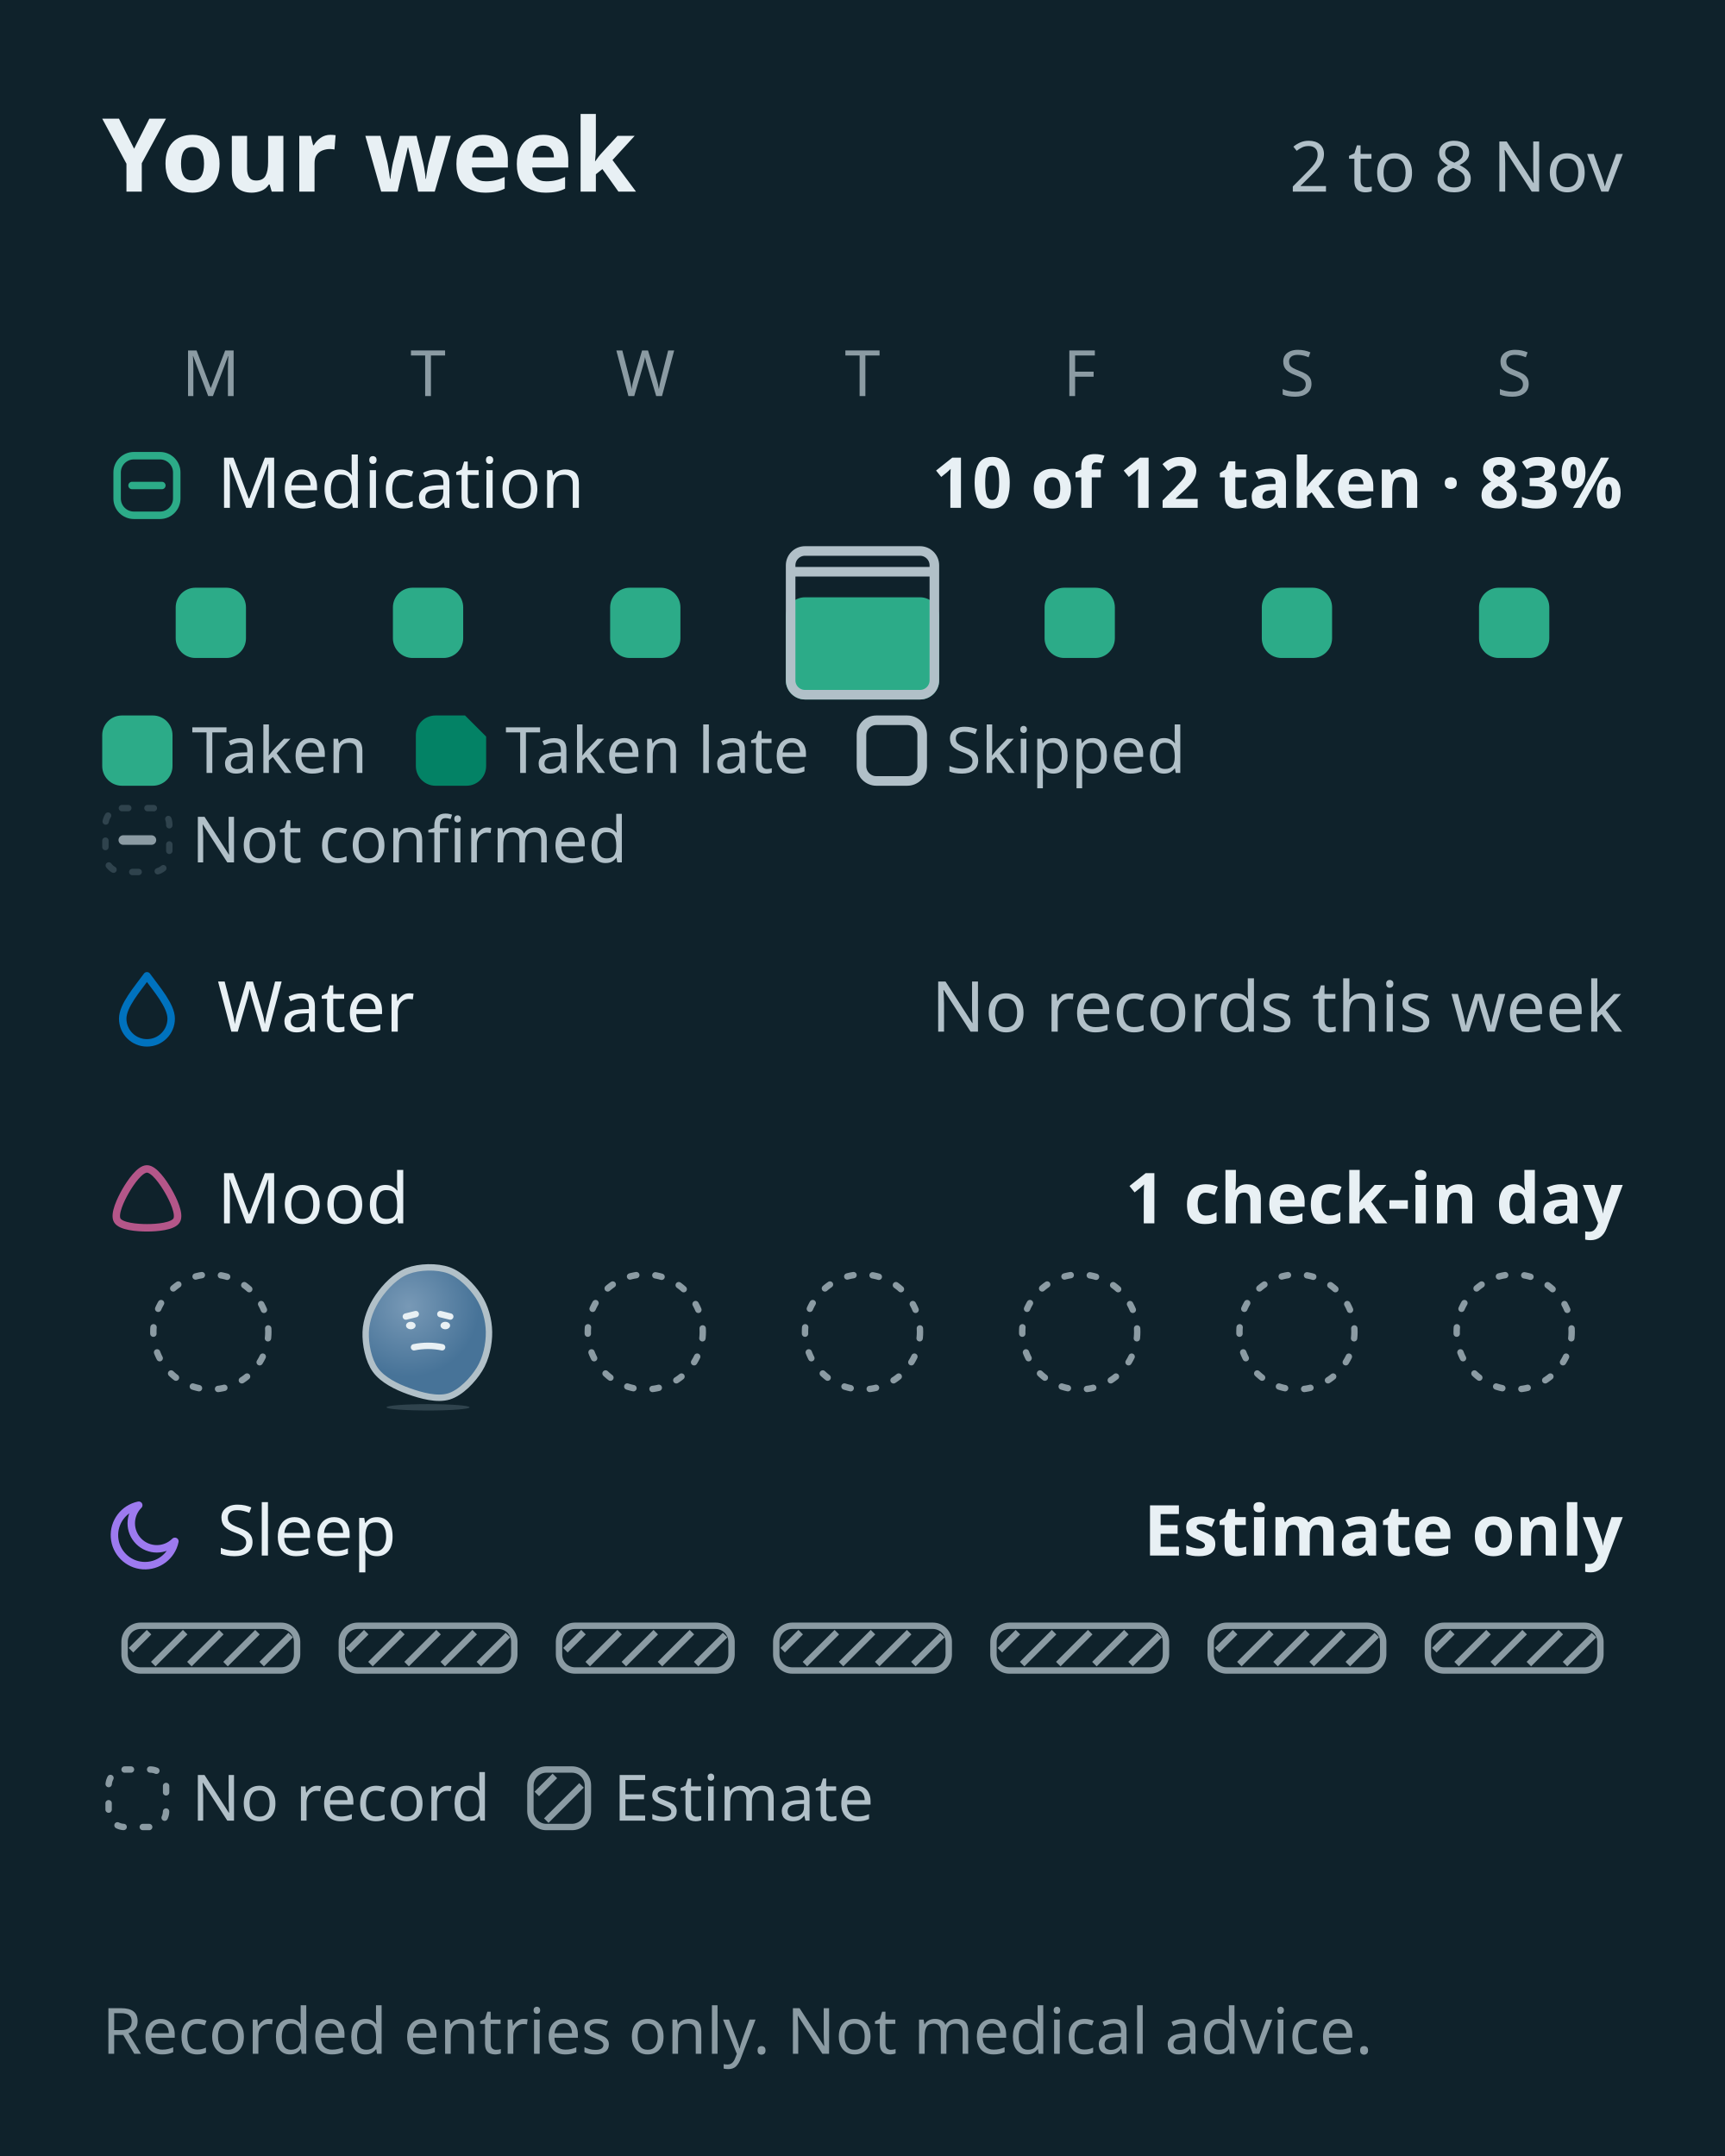
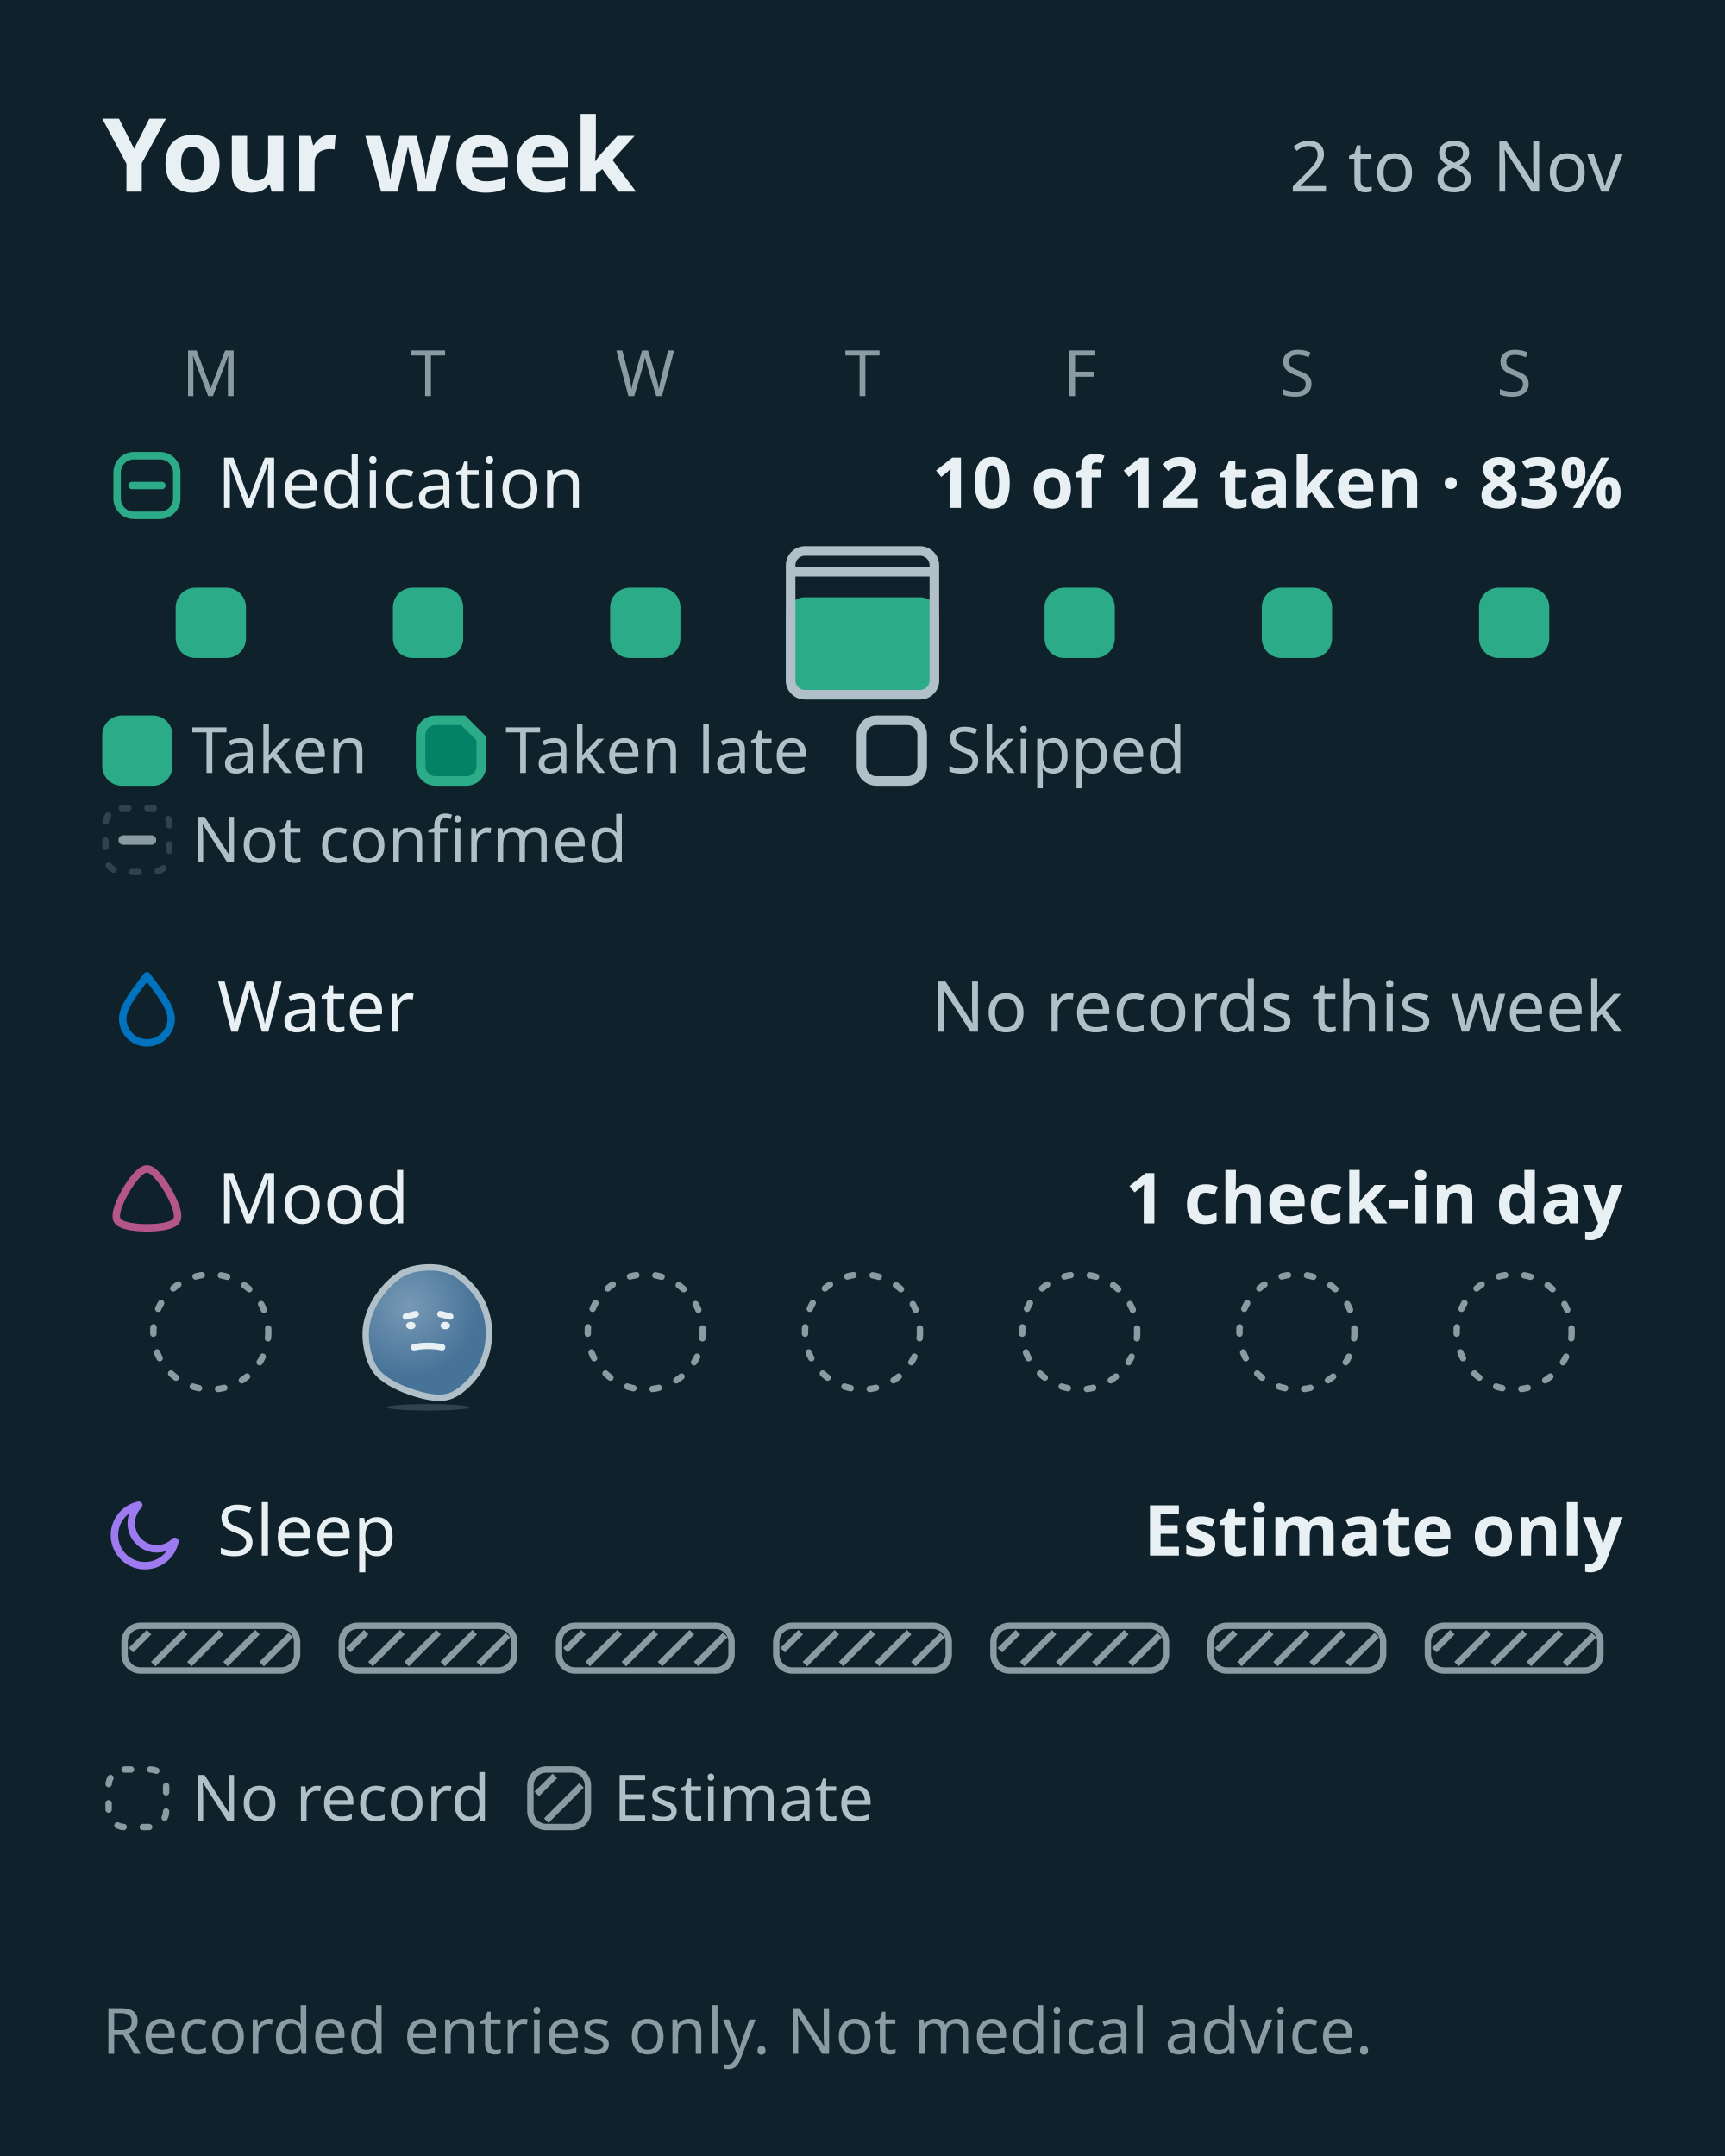
<svg xmlns="http://www.w3.org/2000/svg" width="1080" height="1350" viewBox="0 0 1080 1350">
  <defs>
    <radialGradient id="g1" gradientUnits="userSpaceOnUse" cx="256" cy="818" r="44">
      <stop offset="0" stop-color="#7899b6" />
      <stop offset="1" stop-color="#477398" />
    </radialGradient>
  </defs>
  <rect width="1080" height="1350" fill="#0f222b" />
  <text x="64" y="120" font-family="Geologica" font-weight="600" font-size="64" fill="#e8f0f4">Your week</text>
  <text x="1016" y="120" font-family="IBM Plex Sans" font-weight="500" font-size="44" fill="#b1c0c8" text-anchor="end">2 to 8 Nov</text>
  <text x="132" y="248" font-family="IBM Plex Sans" font-weight="500" font-size="40" fill="#8b9ba3" text-anchor="middle">M</text>
  <text x="268" y="248" font-family="IBM Plex Sans" font-weight="500" font-size="40" fill="#8b9ba3" text-anchor="middle">T</text>
  <text x="404" y="248" font-family="IBM Plex Sans" font-weight="500" font-size="40" fill="#8b9ba3" text-anchor="middle">W</text>
  <text x="540" y="248" font-family="IBM Plex Sans" font-weight="500" font-size="40" fill="#8b9ba3" text-anchor="middle">T</text>
  <text x="676" y="248" font-family="IBM Plex Sans" font-weight="500" font-size="40" fill="#8b9ba3" text-anchor="middle">F</text>
  <text x="812" y="248" font-family="IBM Plex Sans" font-weight="500" font-size="40" fill="#8b9ba3" text-anchor="middle">S</text>
  <text x="948" y="248" font-family="IBM Plex Sans" font-weight="500" font-size="40" fill="#8b9ba3" text-anchor="middle">S</text>
  <g>
    <rect x="73.33" y="285.33" width="37.33" height="37.33" rx="10.5" fill="none" stroke="#2cab88" stroke-width="4.67" stroke-linecap="round" stroke-linejoin="round" />
    <line x1="82.67" y1="304" x2="101.33" y2="304" stroke="#2cab88" stroke-width="4.67" stroke-linecap="round" stroke-linejoin="round" />
  </g>
  <text x="136" y="318" font-family="IBM Plex Sans" font-weight="500" font-size="44" fill="#e8f0f4">Medication</text>
  <text x="1016" y="318" font-family="IBM Plex Sans" font-weight="600" font-size="44" fill="#e8f0f4" text-anchor="end">10 of 12 taken · 83%</text>
  <g>
    <rect x="110" y="368" width="44" height="44" rx="12.32" fill="#2cab88" />
  </g>
  <g>
    <rect x="246" y="368" width="44" height="44" rx="12.32" fill="#2cab88" />
  </g>
  <g>
    <rect x="382" y="368" width="44" height="44" rx="12.32" fill="#2cab88" />
  </g>
  <g>
    <rect x="492" y="374" width="96" height="64" rx="12" fill="#2cab88" />
    <line x1="495" y1="358" x2="585" y2="358" stroke="#b1c0c8" stroke-width="6" />
    <rect x="495" y="345" width="90" height="90" rx="9" fill="none" stroke="#b1c0c8" stroke-width="6" />
  </g>
  <g>
    <rect x="654" y="368" width="44" height="44" rx="12.32" fill="#2cab88" />
  </g>
  <g>
    <rect x="790" y="368" width="44" height="44" rx="12.32" fill="#2cab88" />
  </g>
  <g>
    <rect x="926" y="368" width="44" height="44" rx="12.32" fill="#2cab88" />
  </g>
  <g>
    <rect x="64" y="448" width="44" height="44" rx="12.32" fill="#2cab88" />
  </g>
  <text x="120" y="484" font-family="IBM Plex Sans" font-weight="500" font-size="40" fill="#b1c0c8">Taken</text>
  <g>
-     <path d="M272.68 448 L291.16 448 L304.36 461.2 L304.36 479.68 A12.32 12.32 0 0 1 292.04 492 L272.68 492 A12.32 12.32 0 0 1 260.36 479.68 L260.36 460.32 A12.32 12.32 0 0 1 272.68 448 Z" fill="#038265" />
+     <path d="M272.68 451 L289.96 451 L301.36 462.4 L301.36 479.68 A9.32 9.32 0 0 1 292.04 489 L272.68 489 A9.32 9.32 0 0 1 263.36 479.68 L263.36 460.32 A9.32 9.32 0 0 1 272.68 451 Z" fill="#038265" stroke="#2cab88" stroke-width="6" />
  </g>
  <text x="316.36" y="484" font-family="IBM Plex Sans" font-weight="500" font-size="40" fill="#b1c0c8">Taken late</text>
  <g>
    <rect x="539.36" y="451" width="38" height="38" rx="9.32" fill="none" stroke="#b1c0c8" stroke-width="6" />
  </g>
  <text x="592.36" y="484" font-family="IBM Plex Sans" font-weight="500" font-size="40" fill="#b1c0c8">Skipped</text>
  <g>
    <rect x="66" y="506" width="40" height="40" rx="10.32" fill="none" stroke="#2f434d" stroke-width="4" stroke-linecap="round" stroke-linejoin="round" stroke-dasharray="4 12" />
    <line x1="77.2" y1="526" x2="94.8" y2="526" stroke="#8b9ba3" stroke-width="6" stroke-linecap="round" stroke-linejoin="round" />
  </g>
  <text x="120" y="540" font-family="IBM Plex Sans" font-weight="500" font-size="40" fill="#b1c0c8">Not confirmed</text>
  <g>
    <path d="M92 611 C85.93 619.4 76.83 629.67 76.83 637.83 A15.17 15.17 0 0 0 107.17 637.83 C107.17 629.67 98.07 619.4 92 611 Z" fill="none" stroke="#0072be" stroke-width="4.67" stroke-linecap="round" stroke-linejoin="round" />
  </g>
  <text x="136" y="646" font-family="IBM Plex Sans" font-weight="500" font-size="44" fill="#e8f0f4">Water</text>
  <text x="1016" y="646" font-family="IBM Plex Sans" font-weight="400" font-size="44" fill="#b1c0c8" text-anchor="end">No records this week</text>
  <g>
    <path d="M92 731.93 C96.45 731.93 102.24 740.33 105.34 745.7 C108.44 751.07 112.81 760.28 110.59 764.13 C108.37 767.98 98.2 768.8 92 768.8 C85.8 768.8 75.63 767.98 73.41 764.13 C71.19 760.28 75.56 751.07 78.66 745.7 C81.76 740.33 87.55 731.93 92 731.93 Z" fill="none" stroke="#b45689" stroke-width="4.67" stroke-linecap="round" stroke-linejoin="round" />
  </g>
  <text x="136" y="766" font-family="IBM Plex Sans" font-weight="500" font-size="44" fill="#e8f0f4">Mood</text>
  <text x="1016" y="766" font-family="IBM Plex Sans" font-weight="600" font-size="44" fill="#e8f0f4" text-anchor="end">1 check-in day</text>
  <g>
    <circle cx="132" cy="834" r="36" fill="none" stroke="#8b9ba3" stroke-width="4" stroke-linecap="round" stroke-linejoin="round" stroke-dasharray="4 12" />
  </g>
  <g>
    <ellipse cx="268" cy="881.2" rx="26" ry="2" fill="#2f434d" />
    <path d="M306.16 834 C306.27 841.61 304.38 850.67 300.2 857.4 C296.03 864.13 288.49 872.09 281.12 874.37 C273.74 876.66 263.61 873.86 255.94 871.11 C248.27 868.37 239.6 864.09 235.1 857.9 C230.61 851.72 228.68 841.65 228.96 834 C229.24 826.35 232.41 818.36 236.78 812 C241.16 805.64 247.85 798.59 255.21 795.82 C262.57 793.06 273.53 792.75 280.93 795.4 C288.33 798.05 295.38 805.31 299.59 811.74 C303.79 818.17 306.06 826.39 306.16 834 Z" fill="url(#g1)" stroke="#b1c0c8" stroke-width="4" stroke-linecap="round" stroke-linejoin="round" />
    <ellipse cx="257.2" cy="830" rx="3" ry="2.34" fill="#e8f0f4" />
    <ellipse cx="278.8" cy="830" rx="3" ry="2.34" fill="#e8f0f4" />
    <path d="M259.2 843.6 Q268 841.8 276.8 843.6" fill="none" stroke="#e8f0f4" stroke-width="4" stroke-linecap="round" stroke-linejoin="round" />
    <line x1="254.1" y1="824.37" x2="260.3" y2="822.83" stroke="#e8f0f4" stroke-width="4" stroke-linecap="round" stroke-linejoin="round" />
    <line x1="281.9" y1="824.37" x2="275.7" y2="822.83" stroke="#e8f0f4" stroke-width="4" stroke-linecap="round" stroke-linejoin="round" />
  </g>
  <g>
    <circle cx="404" cy="834" r="36" fill="none" stroke="#8b9ba3" stroke-width="4" stroke-linecap="round" stroke-linejoin="round" stroke-dasharray="4 12" />
  </g>
  <g>
    <circle cx="540" cy="834" r="36" fill="none" stroke="#8b9ba3" stroke-width="4" stroke-linecap="round" stroke-linejoin="round" stroke-dasharray="4 12" />
  </g>
  <g>
    <circle cx="676" cy="834" r="36" fill="none" stroke="#8b9ba3" stroke-width="4" stroke-linecap="round" stroke-linejoin="round" stroke-dasharray="4 12" />
  </g>
  <g>
    <circle cx="812" cy="834" r="36" fill="none" stroke="#8b9ba3" stroke-width="4" stroke-linecap="round" stroke-linejoin="round" stroke-dasharray="4 12" />
  </g>
  <g>
    <circle cx="948" cy="834" r="36" fill="none" stroke="#8b9ba3" stroke-width="4" stroke-linecap="round" stroke-linejoin="round" stroke-dasharray="4 12" />
  </g>
  <g>
    <path d="M109.5 965.13 A19.13 19.13 0 1 1 86.87 942.5 A15.4 15.4 0 0 0 109.5 965.13 Z" fill="none" stroke="#9d7aef" stroke-width="4.67" stroke-linecap="round" stroke-linejoin="round" />
  </g>
  <text x="136" y="974" font-family="IBM Plex Sans" font-weight="500" font-size="44" fill="#e8f0f4">Sleep</text>
  <text x="1016" y="974" font-family="IBM Plex Sans" font-weight="600" font-size="44" fill="#e8f0f4" text-anchor="end">Estimate only</text>
  <g>
    <rect x="78" y="1018" width="108" height="28" rx="10" fill="none" stroke="#8b9ba3" stroke-width="4" />
    <line x1="82" y1="1033.31" x2="93.31" y2="1022" stroke="#8b9ba3" stroke-width="4" />
    <line x1="95.94" y1="1042" x2="115.94" y2="1022" stroke="#8b9ba3" stroke-width="4" />
    <line x1="118.57" y1="1042" x2="138.57" y2="1022" stroke="#8b9ba3" stroke-width="4" />
    <line x1="141.2" y1="1042" x2="161.2" y2="1022" stroke="#8b9ba3" stroke-width="4" />
    <line x1="163.82" y1="1042" x2="182" y2="1023.82" stroke="#8b9ba3" stroke-width="4" />
  </g>
  <g>
    <rect x="214" y="1018" width="108" height="28" rx="10" fill="none" stroke="#8b9ba3" stroke-width="4" />
    <line x1="218" y1="1033.31" x2="229.31" y2="1022" stroke="#8b9ba3" stroke-width="4" />
    <line x1="231.94" y1="1042" x2="251.94" y2="1022" stroke="#8b9ba3" stroke-width="4" />
    <line x1="254.57" y1="1042" x2="274.57" y2="1022" stroke="#8b9ba3" stroke-width="4" />
    <line x1="277.2" y1="1042" x2="297.2" y2="1022" stroke="#8b9ba3" stroke-width="4" />
    <line x1="299.82" y1="1042" x2="318" y2="1023.82" stroke="#8b9ba3" stroke-width="4" />
  </g>
  <g>
    <rect x="350" y="1018" width="108" height="28" rx="10" fill="none" stroke="#8b9ba3" stroke-width="4" />
    <line x1="354" y1="1033.31" x2="365.31" y2="1022" stroke="#8b9ba3" stroke-width="4" />
    <line x1="367.94" y1="1042" x2="387.94" y2="1022" stroke="#8b9ba3" stroke-width="4" />
    <line x1="390.57" y1="1042" x2="410.57" y2="1022" stroke="#8b9ba3" stroke-width="4" />
    <line x1="413.2" y1="1042" x2="433.2" y2="1022" stroke="#8b9ba3" stroke-width="4" />
    <line x1="435.82" y1="1042" x2="454" y2="1023.82" stroke="#8b9ba3" stroke-width="4" />
  </g>
  <g>
    <rect x="486" y="1018" width="108" height="28" rx="10" fill="none" stroke="#8b9ba3" stroke-width="4" />
    <line x1="490" y1="1033.31" x2="501.31" y2="1022" stroke="#8b9ba3" stroke-width="4" />
    <line x1="503.94" y1="1042" x2="523.94" y2="1022" stroke="#8b9ba3" stroke-width="4" />
    <line x1="526.57" y1="1042" x2="546.57" y2="1022" stroke="#8b9ba3" stroke-width="4" />
    <line x1="549.2" y1="1042" x2="569.2" y2="1022" stroke="#8b9ba3" stroke-width="4" />
    <line x1="571.82" y1="1042" x2="590" y2="1023.82" stroke="#8b9ba3" stroke-width="4" />
  </g>
  <g>
    <rect x="622" y="1018" width="108" height="28" rx="10" fill="none" stroke="#8b9ba3" stroke-width="4" />
    <line x1="626" y1="1033.31" x2="637.31" y2="1022" stroke="#8b9ba3" stroke-width="4" />
    <line x1="639.94" y1="1042" x2="659.94" y2="1022" stroke="#8b9ba3" stroke-width="4" />
    <line x1="662.57" y1="1042" x2="682.57" y2="1022" stroke="#8b9ba3" stroke-width="4" />
    <line x1="685.2" y1="1042" x2="705.2" y2="1022" stroke="#8b9ba3" stroke-width="4" />
    <line x1="707.82" y1="1042" x2="726" y2="1023.82" stroke="#8b9ba3" stroke-width="4" />
  </g>
  <g>
    <rect x="758" y="1018" width="108" height="28" rx="10" fill="none" stroke="#8b9ba3" stroke-width="4" />
    <line x1="762" y1="1033.31" x2="773.31" y2="1022" stroke="#8b9ba3" stroke-width="4" />
    <line x1="775.94" y1="1042" x2="795.94" y2="1022" stroke="#8b9ba3" stroke-width="4" />
    <line x1="798.57" y1="1042" x2="818.57" y2="1022" stroke="#8b9ba3" stroke-width="4" />
    <line x1="821.2" y1="1042" x2="841.2" y2="1022" stroke="#8b9ba3" stroke-width="4" />
    <line x1="843.82" y1="1042" x2="862" y2="1023.82" stroke="#8b9ba3" stroke-width="4" />
  </g>
  <g>
    <rect x="894" y="1018" width="108" height="28" rx="10" fill="none" stroke="#8b9ba3" stroke-width="4" />
    <line x1="898" y1="1033.31" x2="909.31" y2="1022" stroke="#8b9ba3" stroke-width="4" />
    <line x1="911.94" y1="1042" x2="931.94" y2="1022" stroke="#8b9ba3" stroke-width="4" />
    <line x1="934.57" y1="1042" x2="954.57" y2="1022" stroke="#8b9ba3" stroke-width="4" />
    <line x1="957.2" y1="1042" x2="977.2" y2="1022" stroke="#8b9ba3" stroke-width="4" />
    <line x1="979.82" y1="1042" x2="998" y2="1023.82" stroke="#8b9ba3" stroke-width="4" />
  </g>
  <g>
    <rect x="68" y="1108" width="36" height="36" rx="10" fill="none" stroke="#8b9ba3" stroke-width="4" stroke-linecap="round" stroke-linejoin="round" stroke-dasharray="4 12" />
  </g>
  <text x="120" y="1140" font-family="IBM Plex Sans" font-weight="500" font-size="40" fill="#b1c0c8">No record</text>
  <g>
    <rect x="332.08" y="1108" width="36" height="36" rx="10" fill="none" stroke="#8b9ba3" stroke-width="4" />
    <line x1="336.08" y1="1123.31" x2="347.39" y2="1112" stroke="#8b9ba3" stroke-width="4" />
    <line x1="342.02" y1="1140" x2="364.08" y2="1117.94" stroke="#8b9ba3" stroke-width="4" />
  </g>
  <text x="384.08" y="1140" font-family="IBM Plex Sans" font-weight="500" font-size="40" fill="#b1c0c8">Estimate</text>
  <text x="64" y="1286" font-family="IBM Plex Sans" font-weight="500" font-size="40" fill="#8b9ba3">Recorded entries only. Not medical advice.</text>
</svg>
